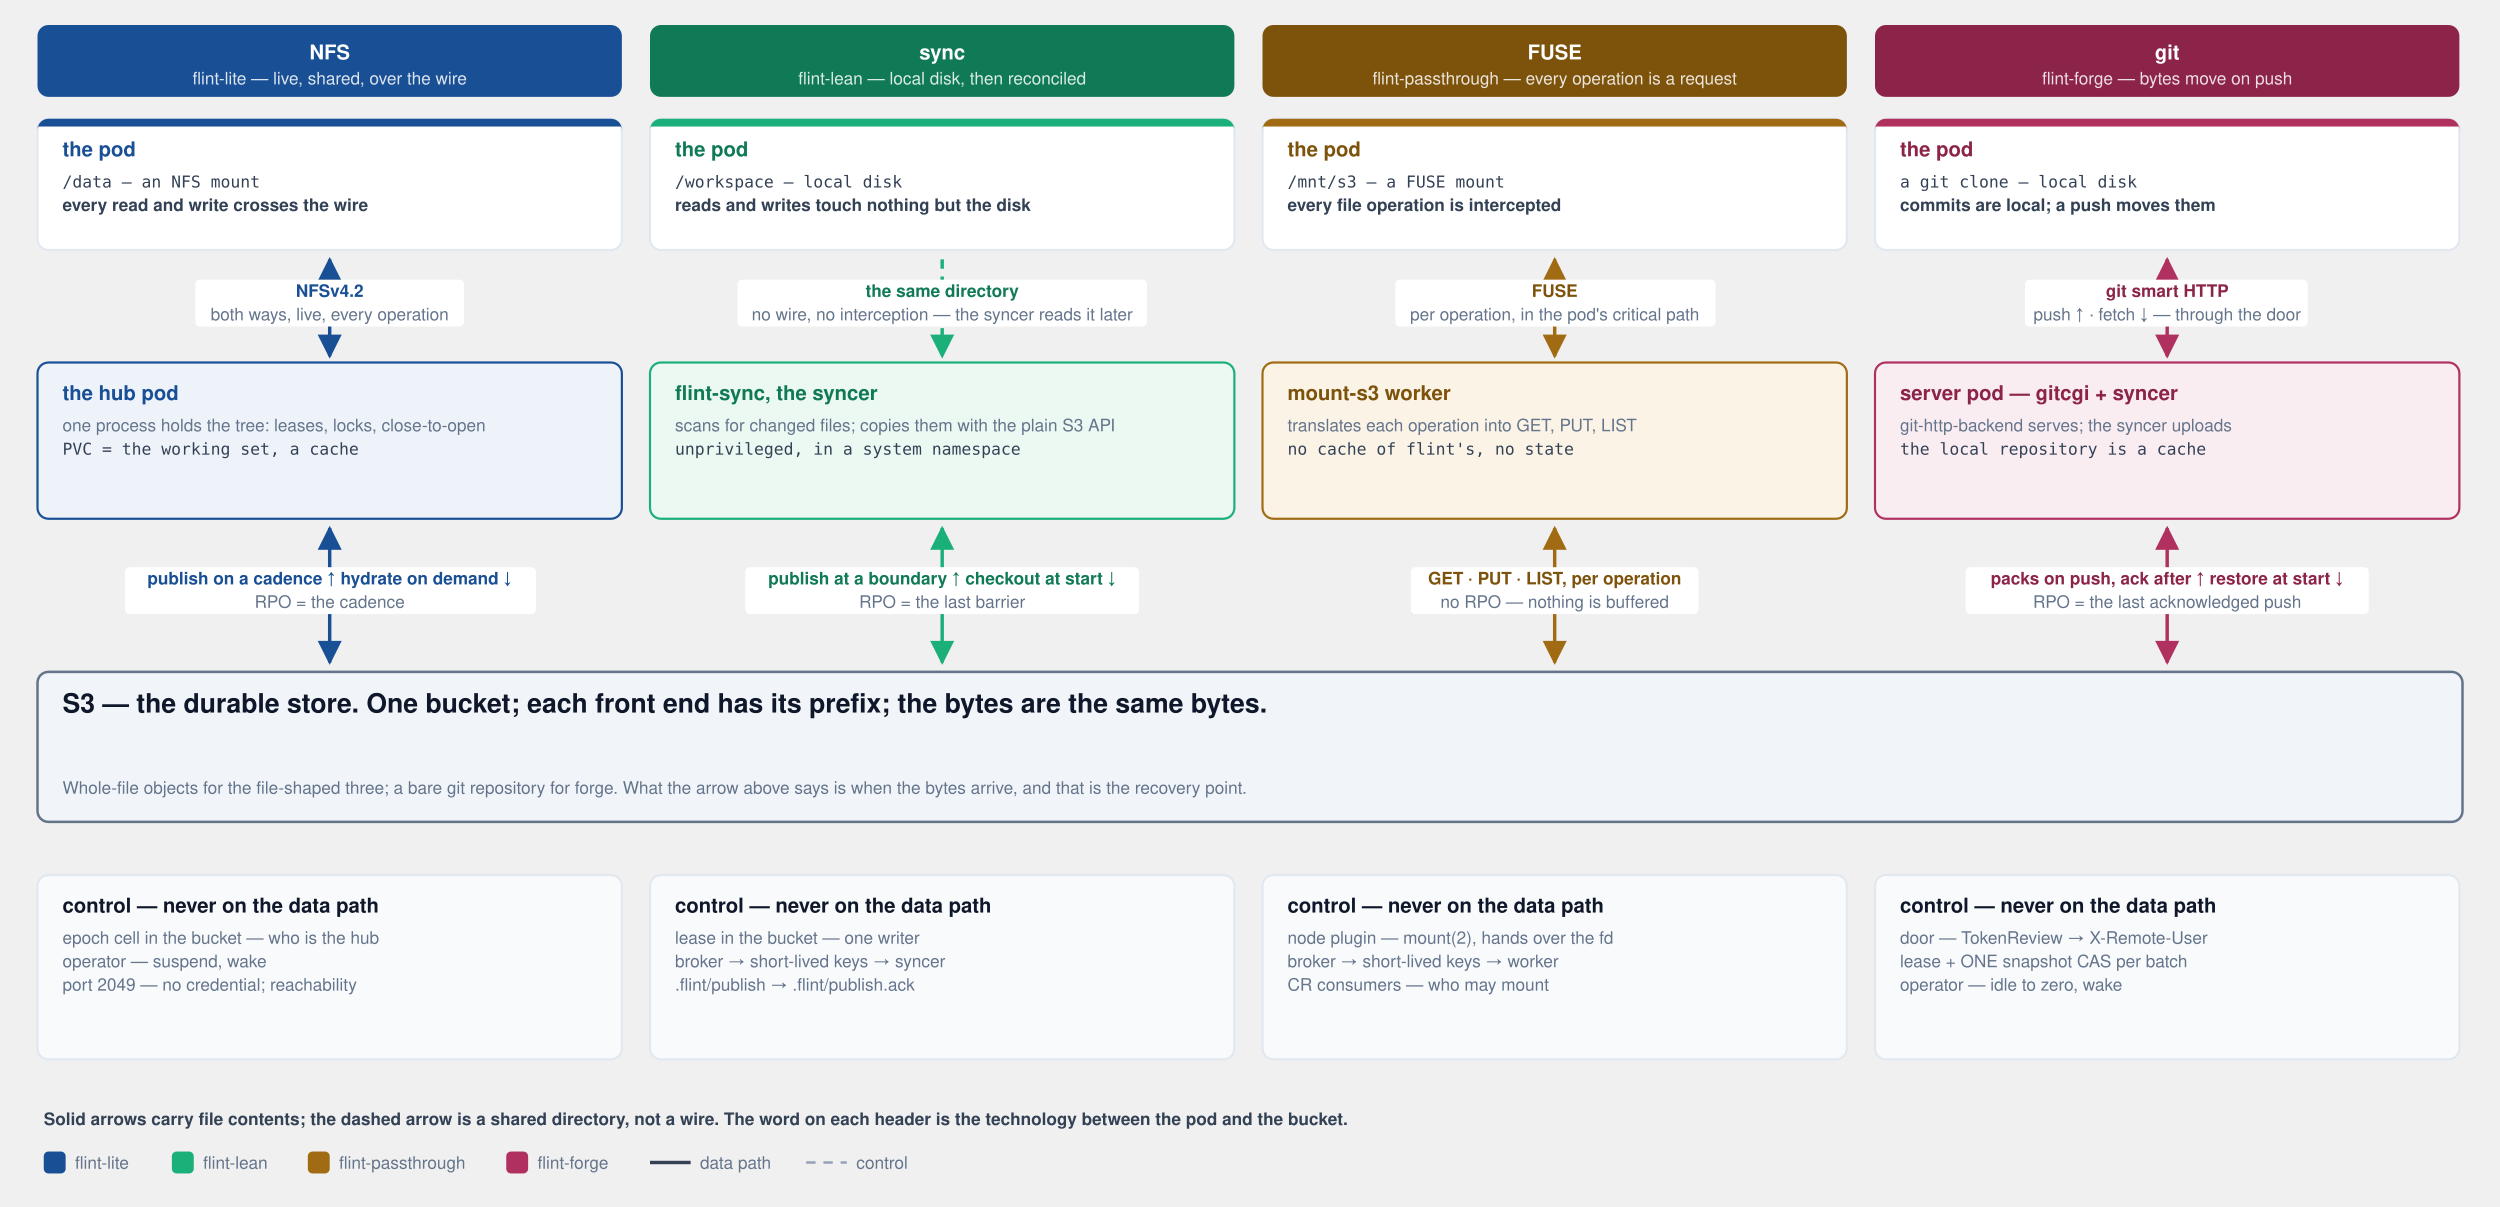
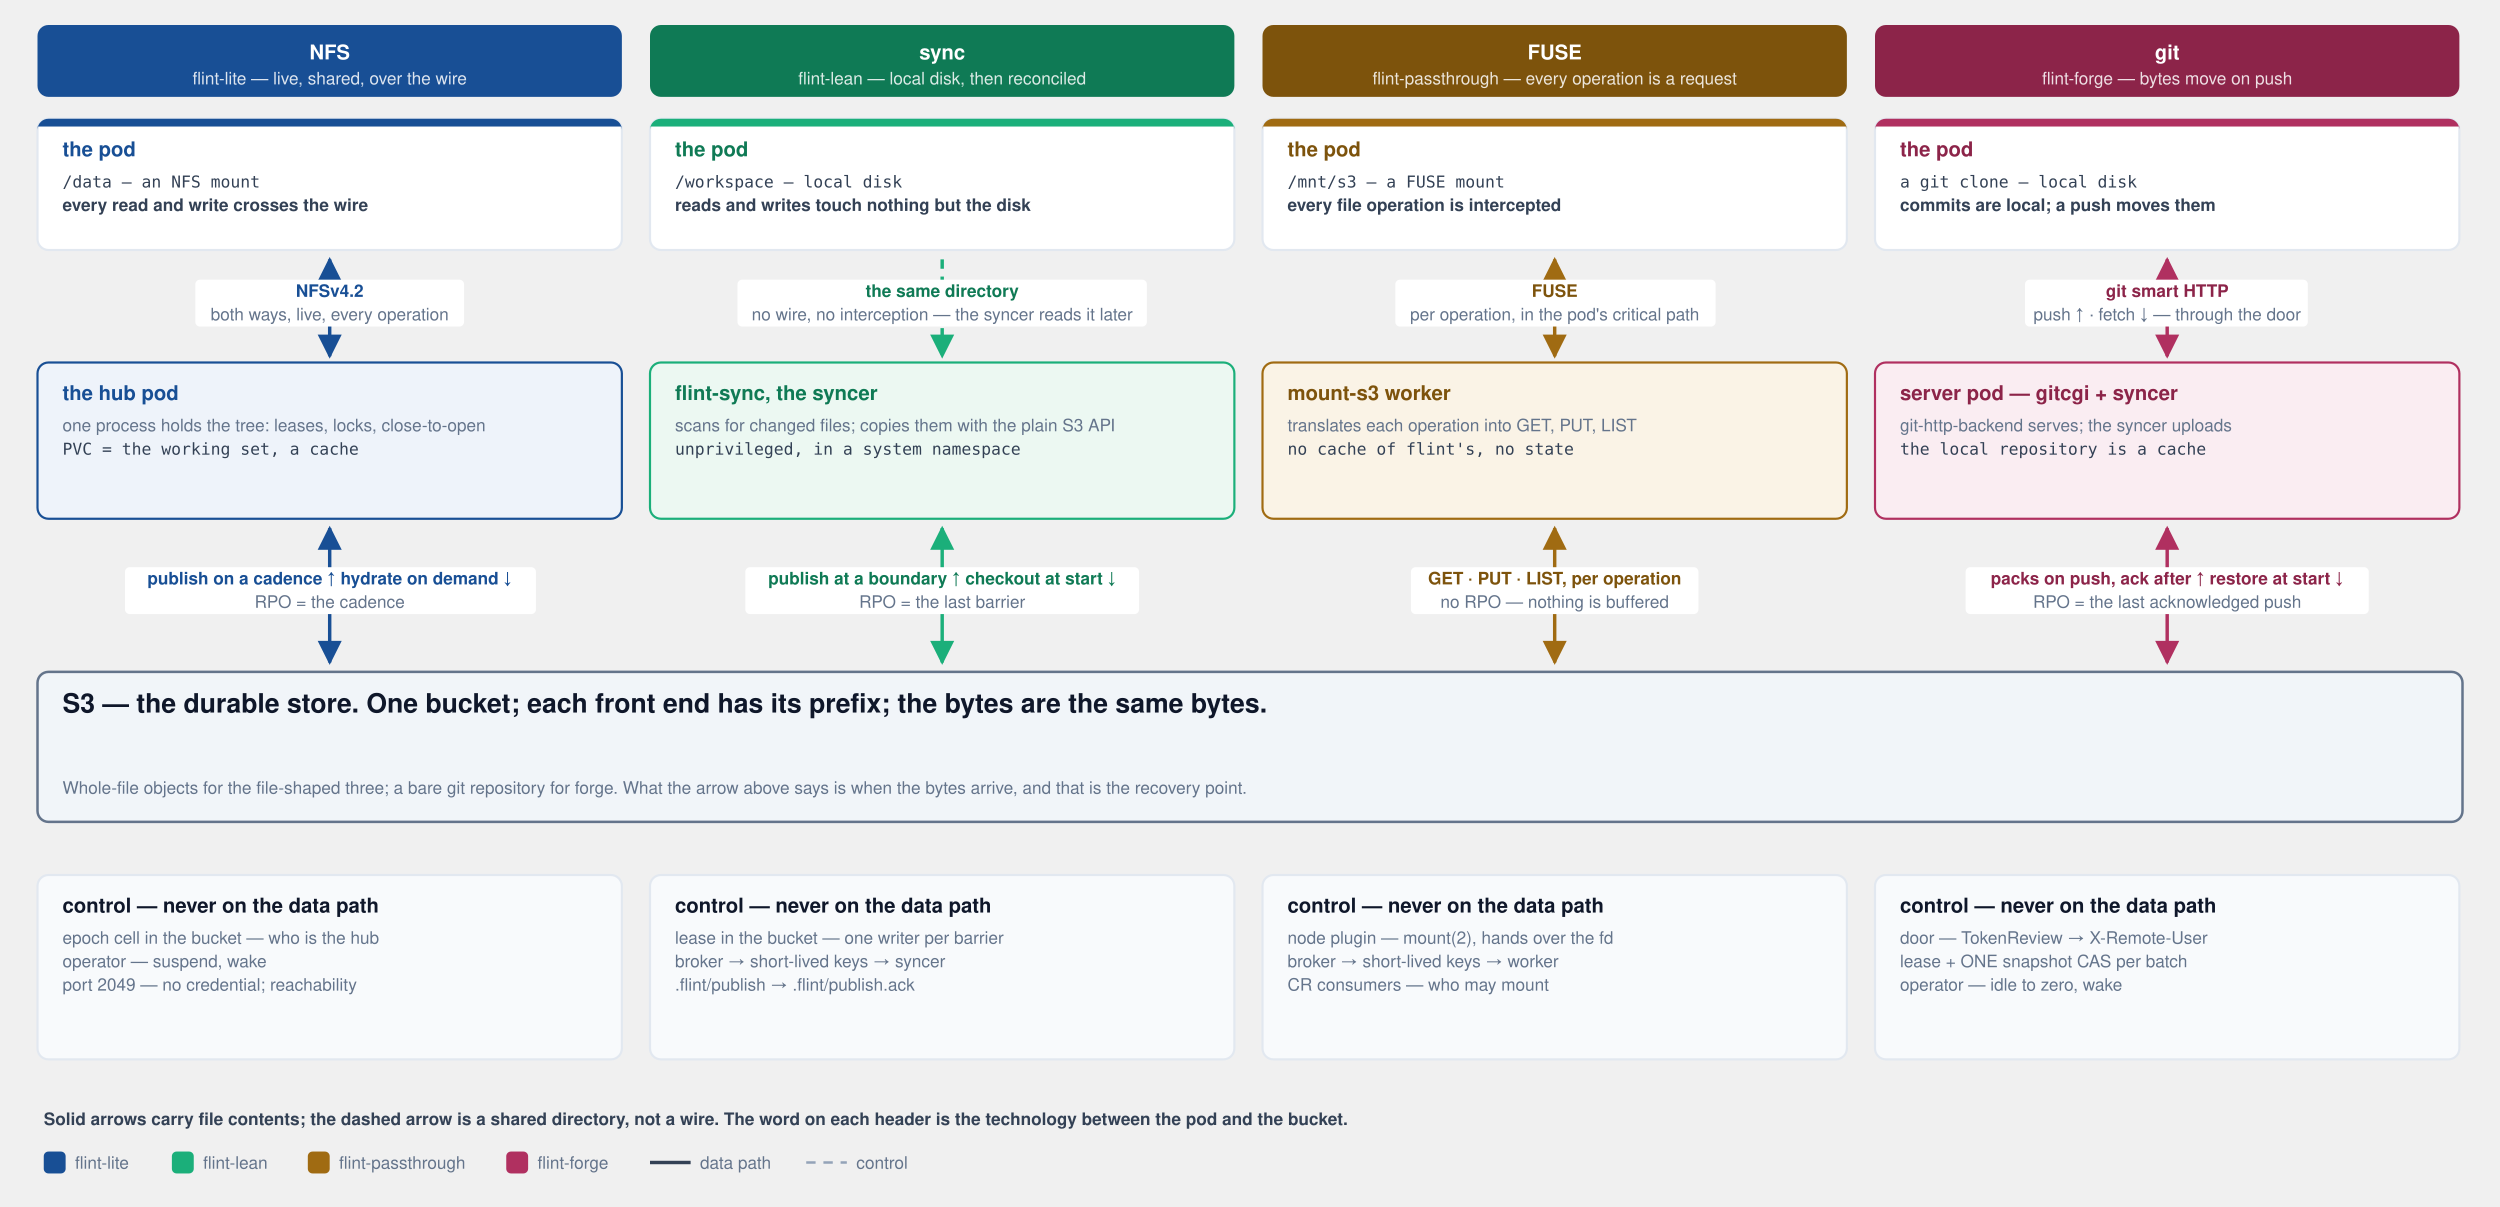
<svg xmlns="http://www.w3.org/2000/svg" viewBox="0 0 1600 772" role="img" aria-label="The data flow of each front end as a column: what the pod touches, what carries the bytes, and what puts them in the bucket. flint-lite: an NFS mount reaches the hub over the wire, live; the hub publishes on a cadence and hydrates on demand. flint-lean: the pod writes a local directory the syncer copies to S3 at a boundary. flint-passthrough: every file operation is intercepted by mount-s3 and becomes an S3 request. flint-forge: a push carries packs to the server pod, whose syncer uploads them and acknowledges only once they are in S3. Control sits beside each column and never carries a file.">
  <style>
  text{font-family:"Helvetica Neue",Helvetica,Arial,sans-serif;fill:#0f172a}
  .t1{font-size:17.0px;font-weight:600}
  .t2{font-size:13.0px;font-weight:600}
  .t3{font-size:12.0px}
  .t3b{font-size:12.0px;font-weight:600;fill:#334155}
  .t4{font-size:11.0px;fill:#64748b}
  .t4b{font-size:11.0px;font-weight:600;fill:#334155}
  .mono{font-family:Menlo,"SF Mono",Consolas,monospace;font-size:10.5px;fill:#334155}
  .mute{fill:#64748b}
  .cap{font-size:9.5px;font-weight:600;letter-spacing:.1em;fill:#64748b}
  .num{font-size:11.0px;font-weight:600;fill:#ffffff}
  .on{font-size:13.0px;font-weight:600;fill:#ffffff}
  .onsub{font-size:11.0px;fill:#ffffff;opacity:.85}
  .c-red{fill:#b4232a}
  .c-lite{fill:#184f95} .c-lean{fill:#0f7a55} .c-pass{fill:#7d530c} .c-forge{fill:#8c2449}
  .f-lite{fill:#184f95} .f-lean{fill:#1baf7a} .f-pass{fill:#a06b12} .f-forge{fill:#b03060}
  .f-red{fill:#b4232a} .f-ink{fill:#334155}
  .b-lite{fill:#eef3fa;stroke:#184f95;stroke-width:1.4} .b-lean{fill:#ecf8f2;stroke:#1baf7a;stroke-width:1.4} .b-pass{fill:#faf3e6;stroke:#a06b12;stroke-width:1.4} .b-forge{fill:#faedf2;stroke:#b03060;stroke-width:1.4}
  .hd-lite{fill:#184f95} .hd-lean{fill:#0f7a55} .hd-pass{fill:#7d530c} .hd-forge{fill:#8c2449}
  .hd-lbl{fill:#334155}
  .l-lite{stroke:#184f95;stroke-width:2.2;fill:none} .l-lean{stroke:#1baf7a;stroke-width:2.2;fill:none} .l-pass{stroke:#a06b12;stroke-width:2.2;fill:none} .l-forge{stroke:#b03060;stroke-width:2.2;fill:none}
  .l-ctl{stroke:#94a3b8;stroke-width:1.6;fill:none}
  .l-ink{stroke:#334155;stroke-width:2.2;fill:none}
  .l-red{stroke:#b4232a;stroke-width:2.2;fill:none}
  .bx{fill:#ffffff;stroke:#e2e8f0;stroke-width:1.4}
  .panel{fill:#f8fafc;stroke:#e2e8f0;stroke-width:1.4}
  .s3{fill:#f1f5f9;stroke:#64748b;stroke-width:1.6}
  .grp{fill:none;stroke:#94a3b8;stroke-width:1.3;stroke-dasharray:7 5}
  .hair{stroke:#e2e8f0;stroke-width:1}
  .lbl{fill:#f8fafc} .rowb{fill:#fbfcfd}
  .frame{fill:none;stroke:#e2e8f0;stroke-width:1.2}
  .halo{fill:#ffffff}
  .chip{fill:#f8fafc;stroke:#e2e8f0;stroke-width:1}
  .chip-red{fill:#b4232a}
  .chip-lite{fill:#184f95} .chip-lean{fill:#0f7a55} .chip-pass{fill:#7d530c} .chip-forge{fill:#8c2449}
  .chip .cap{fill:#334155}
  /* On a filled shape. Last on purpose: a class beats a presentation
     attribute, so this must win over .t4/.cap/.mono. */
  .on,.num,.onsub{fill:#ffffff}
  .cap.on{fill:#ffffff}
</style>
  <defs>
    <marker id="a-lite" viewBox="0 0 10 10" refX="9" refY="5" markerWidth="7" markerHeight="7" orient="auto-start-reverse">
      <path d="M0,0 L10,5 L0,10 z" fill="#184f95" />
    </marker>
    <marker id="a-lean" viewBox="0 0 10 10" refX="9" refY="5" markerWidth="7" markerHeight="7" orient="auto-start-reverse">
      <path d="M0,0 L10,5 L0,10 z" fill="#1baf7a" />
    </marker>
    <marker id="a-pass" viewBox="0 0 10 10" refX="9" refY="5" markerWidth="7" markerHeight="7" orient="auto-start-reverse">
      <path d="M0,0 L10,5 L0,10 z" fill="#a06b12" />
    </marker>
    <marker id="a-forge" viewBox="0 0 10 10" refX="9" refY="5" markerWidth="7" markerHeight="7" orient="auto-start-reverse">
      <path d="M0,0 L10,5 L0,10 z" fill="#b03060" />
    </marker>
    <marker id="a-ctl" viewBox="0 0 10 10" refX="9" refY="5" markerWidth="7" markerHeight="7" orient="auto-start-reverse">
      <path d="M0,0 L10,5 L0,10 z" fill="#94a3b8" />
    </marker>
    <marker id="a-ink" viewBox="0 0 10 10" refX="9" refY="5" markerWidth="7" markerHeight="7" orient="auto-start-reverse">
      <path d="M0,0 L10,5 L0,10 z" fill="#334155" />
    </marker>
    <marker id="a-red" viewBox="0 0 10 10" refX="9" refY="5" markerWidth="7" markerHeight="7" orient="auto-start-reverse">
      <path d="M0,0 L10,5 L0,10 z" fill="#b4232a" />
    </marker>
  </defs>
  <rect x="24" y="16" width="374" height="46" rx="7" class="hd-lite" />
  <text class="on" x="211" y="38" style="text-anchor:middle">NFS</text>
  <text class="onsub" x="211" y="54" style="text-anchor:middle">flint-lite — live, shared, over the wire</text>
  <rect x="24" y="76" width="374" height="84" rx="7" class="bx" />
  <path class="f-lite" d="M31,76 H391 A7,7 0 0 1 398,83 V81 H24 V83 A7,7 0 0 1 31,76 Z" />
  <text class="t2 c-lite" x="40" y="100">the pod</text>
  <text class="mono" x="40" y="120" xml:space="preserve">/data — an NFS mount</text>
  <text class="t4b" x="40" y="135">every read and write crosses the wire</text>
  <line class="l-lite" x1="211" y1="166" x2="211" y2="228" marker-start="url(#a-lite)" marker-end="url(#a-lite)" />
  <rect x="125" y="179" width="172" height="30" rx="3" class="halo" />
  <text class="t4b c-lite" x="211" y="190" style="text-anchor:middle">NFSv4.2</text>
  <text class="t4" x="211" y="205" style="text-anchor:middle">both ways, live, every operation</text>
  <rect x="24" y="232" width="374" height="100" rx="7" class="b-lite" />
  <text class="t2 c-lite" x="40" y="256">the hub pod</text>
  <text class="t4" x="40" y="276">one process holds the tree: leases, locks, close-to-open</text>
  <text class="mono" x="40" y="291" xml:space="preserve">PVC = the working set, a cache</text>
  <line class="l-lite" x1="211" y1="338" x2="211" y2="424" marker-start="url(#a-lite)" marker-end="url(#a-lite)" />
  <rect x="80" y="363" width="263" height="30" rx="3" class="halo" />
  <text class="t4b c-lite" x="211" y="374" style="text-anchor:middle">publish on a cadence  ↑   hydrate on demand  ↓</text>
  <text class="t4" x="211" y="389" style="text-anchor:middle">RPO = the cadence</text>
  <text class="mono" x="40" y="470" xml:space="preserve">&lt;prefix&gt;/&lt;path&gt;</text>
  <rect x="24" y="560" width="374" height="118" rx="7" class="panel" />
  <text class="t2" x="40" y="584">control — never on the data path</text>
  <text class="t4" x="40" y="604">epoch cell in the bucket — who is the hub</text>
  <text class="t4" x="40" y="619">operator — suspend, wake</text>
  <text class="t4" x="40" y="634">port 2049 — no credential; reachability</text>
  <rect x="416" y="16" width="374" height="46" rx="7" class="hd-lean" />
  <text class="on" x="603" y="38" style="text-anchor:middle">sync</text>
  <text class="onsub" x="603" y="54" style="text-anchor:middle">flint-lean — local disk, then reconciled</text>
  <rect x="416" y="76" width="374" height="84" rx="7" class="bx" />
  <path class="f-lean" d="M423,76 H783 A7,7 0 0 1 790,83 V81 H416 V83 A7,7 0 0 1 423,76 Z" />
  <text class="t2 c-lean" x="432" y="100">the pod</text>
  <text class="mono" x="432" y="120" xml:space="preserve">/workspace — local disk</text>
  <text class="t4b" x="432" y="135">reads and writes touch nothing but the disk</text>
  <line class="l-lean" x1="603" y1="166" x2="603" y2="228" stroke-dasharray="6 5" marker-end="url(#a-lean)" />
  <rect x="472" y="179" width="262" height="30" rx="3" class="halo" />
  <text class="t4b c-lean" x="603" y="190" style="text-anchor:middle">the same directory</text>
  <text class="t4" x="603" y="205" style="text-anchor:middle">no wire, no interception — the syncer reads it later</text>
  <rect x="416" y="232" width="374" height="100" rx="7" class="b-lean" />
  <text class="t2 c-lean" x="432" y="256">flint-sync, the syncer</text>
  <text class="t4" x="432" y="276">scans for changed files; copies them with the plain S3 API</text>
  <text class="mono" x="432" y="291" xml:space="preserve">unprivileged, in a system namespace</text>
  <line class="l-lean" x1="603" y1="338" x2="603" y2="424" marker-start="url(#a-lean)" marker-end="url(#a-lean)" />
  <rect x="477" y="363" width="252" height="30" rx="3" class="halo" />
  <text class="t4b c-lean" x="603" y="374" style="text-anchor:middle">publish at a boundary  ↑   checkout at start  ↓</text>
  <text class="t4" x="603" y="389" style="text-anchor:middle">RPO = the last barrier</text>
  <text class="mono" x="432" y="470" xml:space="preserve">&lt;prefix&gt;/files/&lt;path&gt;</text>
  <rect x="416" y="560" width="374" height="118" rx="7" class="panel" />
  <text class="t2" x="432" y="584">control — never on the data path</text>
-   <text class="t4" x="432" y="604">lease in the bucket — one writer</text>
+   <text class="t4" x="432" y="604">lease in the bucket — one writer per barrier</text>
  <text class="t4" x="432" y="619">broker → short-lived keys → syncer</text>
  <text class="t4" x="432" y="634">.flint/publish → .flint/publish.ack</text>
  <rect x="808" y="16" width="374" height="46" rx="7" class="hd-pass" />
  <text class="on" x="995" y="38" style="text-anchor:middle">FUSE</text>
  <text class="onsub" x="995" y="54" style="text-anchor:middle">flint-passthrough — every operation is a request</text>
  <rect x="808" y="76" width="374" height="84" rx="7" class="bx" />
  <path class="f-pass" d="M815,76 H1175 A7,7 0 0 1 1182,83 V81 H808 V83 A7,7 0 0 1 815,76 Z" />
  <text class="t2 c-pass" x="824" y="100">the pod</text>
  <text class="mono" x="824" y="120" xml:space="preserve">/mnt/s3 — a FUSE mount</text>
  <text class="t4b" x="824" y="135">every file operation is intercepted</text>
  <line class="l-pass" x1="995" y1="166" x2="995" y2="228" marker-start="url(#a-pass)" marker-end="url(#a-pass)" />
  <rect x="893" y="179" width="205" height="30" rx="3" class="halo" />
  <text class="t4b c-pass" x="995" y="190" style="text-anchor:middle">FUSE</text>
  <text class="t4" x="995" y="205" style="text-anchor:middle">per operation, in the pod's critical path</text>
  <rect x="808" y="232" width="374" height="100" rx="7" class="b-pass" />
  <text class="t2 c-pass" x="824" y="256">mount-s3 worker</text>
  <text class="t4" x="824" y="276">translates each operation into GET, PUT, LIST</text>
  <text class="mono" x="824" y="291" xml:space="preserve">no cache of flint's, no state</text>
  <line class="l-pass" x1="995" y1="338" x2="995" y2="424" marker-start="url(#a-pass)" marker-end="url(#a-pass)" />
  <rect x="903" y="363" width="184" height="30" rx="3" class="halo" />
  <text class="t4b c-pass" x="995" y="374" style="text-anchor:middle">GET · PUT · LIST, per operation</text>
  <text class="t4" x="995" y="389" style="text-anchor:middle">no RPO — nothing is buffered</text>
  <text class="mono" x="824" y="470" xml:space="preserve">&lt;prefix&gt;/&lt;key&gt;</text>
  <rect x="808" y="560" width="374" height="118" rx="7" class="panel" />
  <text class="t2" x="824" y="584">control — never on the data path</text>
  <text class="t4" x="824" y="604">node plugin — mount(2), hands over the fd</text>
  <text class="t4" x="824" y="619">broker → short-lived keys → worker</text>
  <text class="t4" x="824" y="634">CR consumers — who may mount</text>
  <rect x="1200" y="16" width="374" height="46" rx="7" class="hd-forge" />
  <text class="on" x="1387" y="38" style="text-anchor:middle">git</text>
  <text class="onsub" x="1387" y="54" style="text-anchor:middle">flint-forge — bytes move on push</text>
  <rect x="1200" y="76" width="374" height="84" rx="7" class="bx" />
  <path class="f-forge" d="M1207,76 H1567 A7,7 0 0 1 1574,83 V81 H1200 V83 A7,7 0 0 1 1207,76 Z" />
  <text class="t2 c-forge" x="1216" y="100">the pod</text>
  <text class="mono" x="1216" y="120" xml:space="preserve">a git clone — local disk</text>
  <text class="t4b" x="1216" y="135">commits are local; a push moves them</text>
  <line class="l-forge" x1="1387" y1="166" x2="1387" y2="228" marker-start="url(#a-forge)" marker-end="url(#a-forge)" />
  <rect x="1296" y="179" width="181" height="30" rx="3" class="halo" />
  <text class="t4b c-forge" x="1387" y="190" style="text-anchor:middle">git smart HTTP</text>
  <text class="t4" x="1387" y="205" style="text-anchor:middle">push ↑ · fetch ↓ — through the door</text>
  <rect x="1200" y="232" width="374" height="100" rx="7" class="b-forge" />
  <text class="t2 c-forge" x="1216" y="256">server pod — gitcgi + syncer</text>
  <text class="t4" x="1216" y="276">git-http-backend serves; the syncer uploads</text>
  <text class="mono" x="1216" y="291" xml:space="preserve">the local repository is a cache</text>
  <line class="l-forge" x1="1387" y1="338" x2="1387" y2="424" marker-start="url(#a-forge)" marker-end="url(#a-forge)" />
  <rect x="1258" y="363" width="258" height="30" rx="3" class="halo" />
  <text class="t4b c-forge" x="1387" y="374" style="text-anchor:middle">packs on push, ack after  ↑   restore at start  ↓</text>
  <text class="t4" x="1387" y="389" style="text-anchor:middle">RPO = the last acknowledged push</text>
  <text class="mono" x="1216" y="470" xml:space="preserve">&lt;prefix&gt;/git/…</text>
  <rect x="1200" y="560" width="374" height="118" rx="7" class="panel" />
  <text class="t2" x="1216" y="584">control — never on the data path</text>
  <text class="t4" x="1216" y="604">door — TokenReview → X-Remote-User</text>
  <text class="t4" x="1216" y="619">lease + ONE snapshot CAS per batch</text>
  <text class="t4" x="1216" y="634">operator — idle to zero, wake</text>
  <rect x="24" y="430" width="1552" height="96" rx="7" class="s3" />
  <text class="t1" x="40" y="456">S3 — the durable store. One bucket; each front end has its prefix; the bytes are the same bytes.</text>
  <text class="t4" x="40" y="508">Whole-file objects for the file-shaped three; a bare git repository for forge. What the arrow above says is when the bytes arrive, and that is the recovery point.</text>
  <text class="t4b" x="28" y="720">Solid arrows carry file contents; the dashed arrow is a shared directory, not a wire. The word on each header is the technology between the pod and the bucket.</text>
  <rect x="28" y="737" width="14" height="14" rx="3" class="f-lite" />
  <text class="t4" x="48" y="748">flint-lite</text>
  <rect x="110" y="737" width="14" height="14" rx="3" class="f-lean" />
  <text class="t4" x="130" y="748">flint-lean</text>
  <rect x="197" y="737" width="14" height="14" rx="3" class="f-pass" />
  <text class="t4" x="217" y="748">flint-passthrough</text>
  <rect x="324" y="737" width="14" height="14" rx="3" class="f-forge" />
  <text class="t4" x="344" y="748">flint-forge</text>
  <line class="l-ink" x1="416.0" y1="744" x2="442.0" y2="744" />
  <text class="t4" x="448" y="748">data path</text>
  <line class="l-ctl" x1="515.98" y1="744" x2="541.98" y2="744" stroke-dasharray="6 5" />
  <text class="t4" x="548" y="748">control</text>
</svg>
